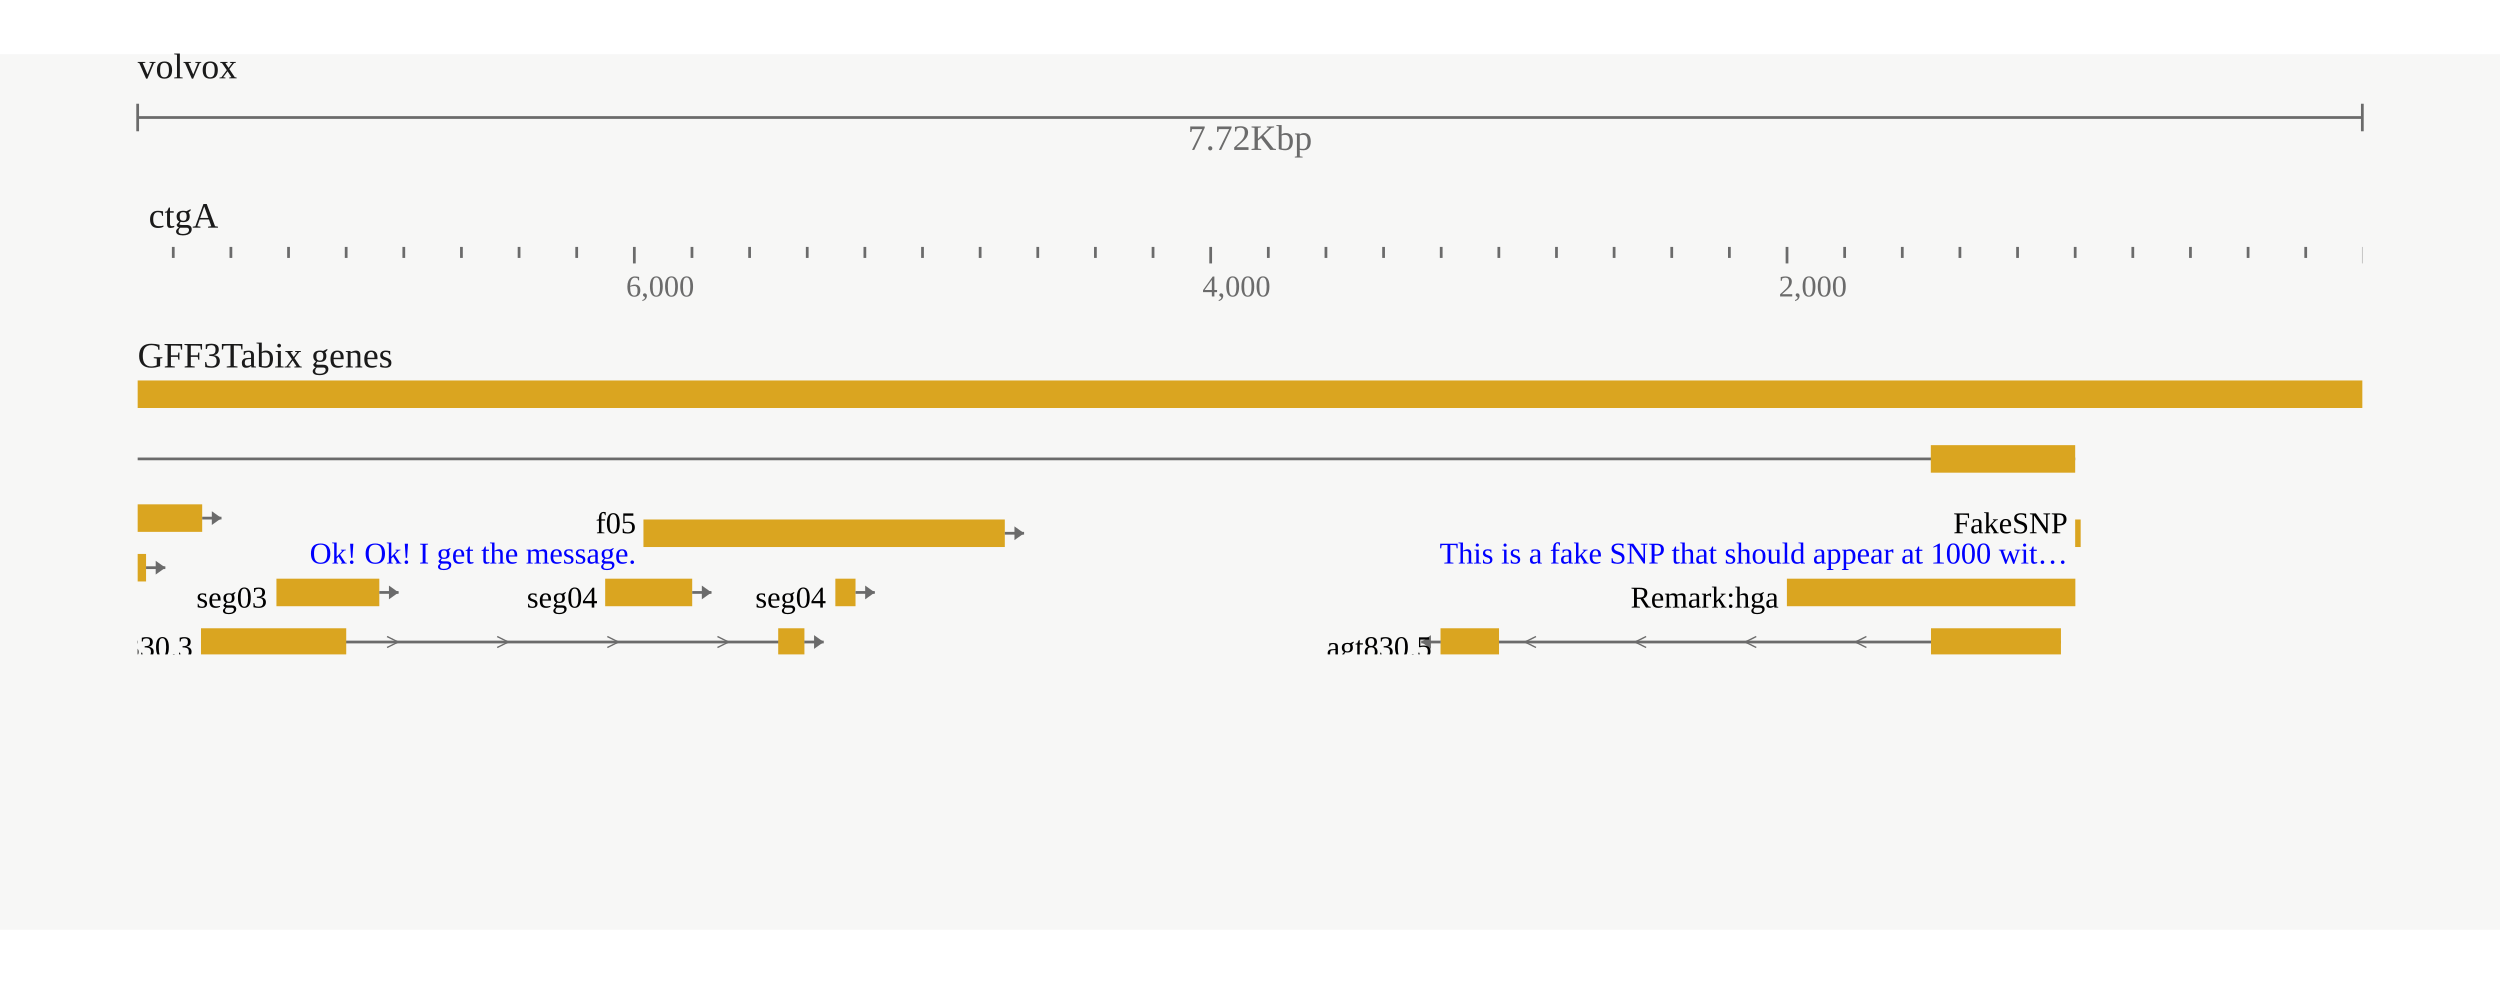
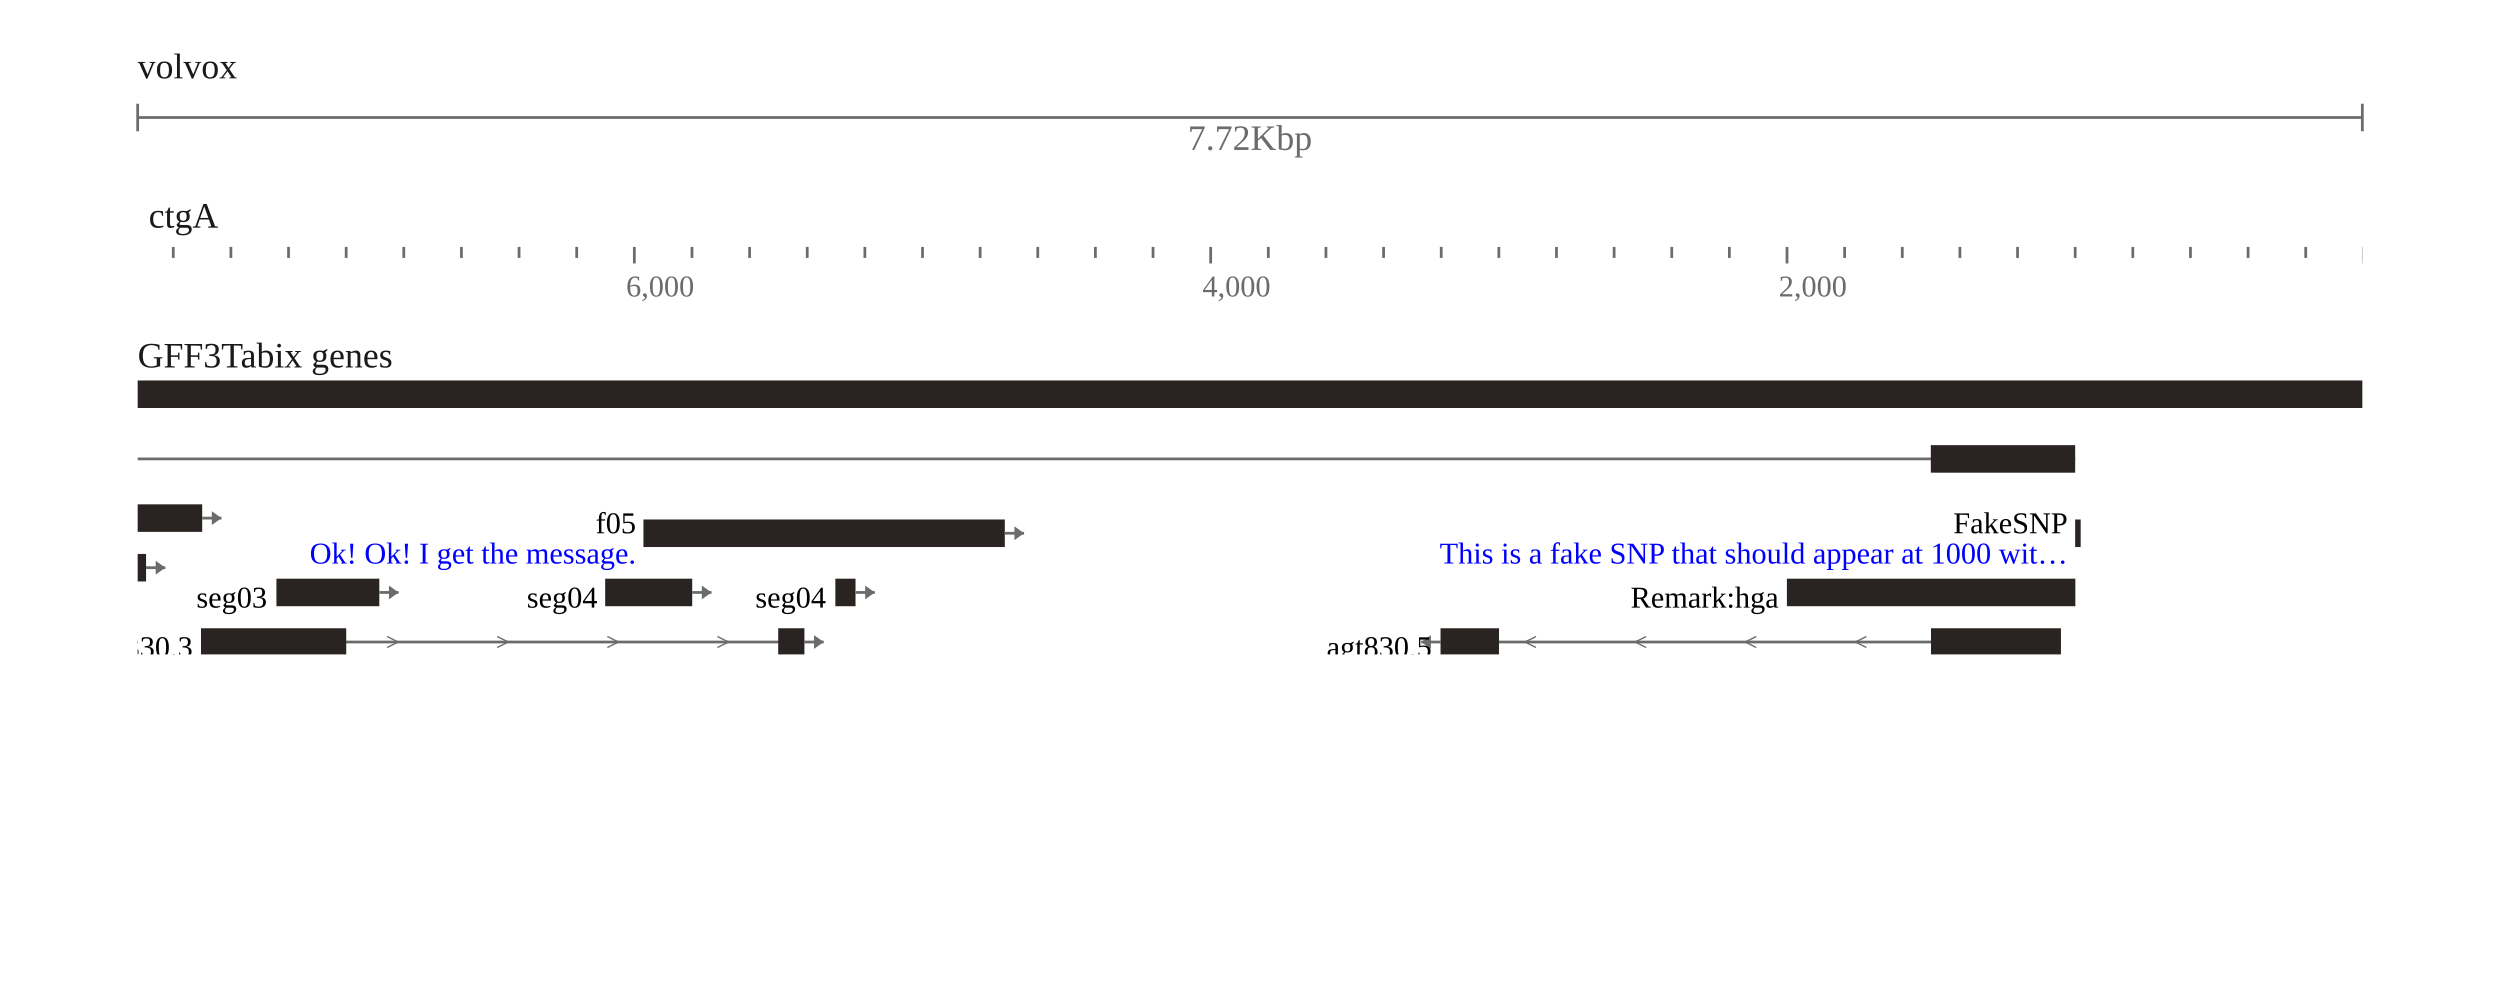
<svg xmlns="http://www.w3.org/2000/svg" width="808" height="318" viewBox="0,0,908,318">
-   <rect width="908" height="318" fill="#f7f7f6" />
  <g transform="translate(50 0)">
    <g transform="translate(0)">
      <g id="header">
        <text x="0" y="0" dominant-baseline="hanging" font-size="13" fill="#1a1a1a">volvox</text>
        <g transform="translate(0 13)">
          <line x1="0" x2="808" y1="10" y2="10" stroke="#6b6b6b" />
          <line x1="0" x2="0" y1="5" y2="15" stroke="#6b6b6b" />
          <line x1="808" x2="808" y1="5" y2="15" stroke="#6b6b6b" />
          <text x="404" y="13" text-anchor="middle" dominant-baseline="hanging" font-size="13" fill="#6b6b6b">7.72Kbp</text>
        </g>
        <g transform="translate(0 50)">
          <g>
            <defs>
              <clipPath id="clip-{volvox}ctgA:3.534653465343581..7722.534653465344[rev]-0-reversed">
                <rect x="0" y="0" width="808" height="100" />
              </clipPath>
            </defs>
            <g transform="translate(0 0)">
              <g clip-path="url(#clip-{volvox}ctgA:3.534653465343581..7722.534653465344[rev]-0-reversed)">
                <text x="4" y="13" font-size="13" fill="#1a1a1a">ctgA</text>
                <g transform="translate(0 20)">
                  <line x1="829.303" x2="829.303" y1="0" y2="4" stroke-width="1" stroke="#6b6b6b" />
                  <line x1="808.37" x2="808.37" y1="0" y2="6" stroke-width="1" stroke="#6b6b6b" />
                  <line x1="787.437" x2="787.437" y1="0" y2="4" stroke-width="1" stroke="#6b6b6b" />
                  <line x1="766.505" x2="766.505" y1="0" y2="4" stroke-width="1" stroke="#6b6b6b" />
                  <line x1="745.572" x2="745.572" y1="0" y2="4" stroke-width="1" stroke="#6b6b6b" />
                  <line x1="724.639" x2="724.639" y1="0" y2="4" stroke-width="1" stroke="#6b6b6b" />
                  <line x1="703.707" x2="703.707" y1="0" y2="4" stroke-width="1" stroke="#6b6b6b" />
                  <line x1="682.774" x2="682.774" y1="0" y2="4" stroke-width="1" stroke="#6b6b6b" />
                  <line x1="661.841" x2="661.841" y1="0" y2="4" stroke-width="1" stroke="#6b6b6b" />
                  <line x1="640.909" x2="640.909" y1="0" y2="4" stroke-width="1" stroke="#6b6b6b" />
                  <line x1="619.976" x2="619.976" y1="0" y2="4" stroke-width="1" stroke="#6b6b6b" />
                  <line x1="599.044" x2="599.044" y1="0" y2="6" stroke-width="1" stroke="#6b6b6b" />
                  <line x1="578.111" x2="578.111" y1="0" y2="4" stroke-width="1" stroke="#6b6b6b" />
                  <line x1="557.178" x2="557.178" y1="0" y2="4" stroke-width="1" stroke="#6b6b6b" />
                  <line x1="536.246" x2="536.246" y1="0" y2="4" stroke-width="1" stroke="#6b6b6b" />
                  <line x1="515.313" x2="515.313" y1="0" y2="4" stroke-width="1" stroke="#6b6b6b" />
                  <line x1="494.38" x2="494.38" y1="0" y2="4" stroke-width="1" stroke="#6b6b6b" />
                  <line x1="473.448" x2="473.448" y1="0" y2="4" stroke-width="1" stroke="#6b6b6b" />
                  <line x1="452.515" x2="452.515" y1="0" y2="4" stroke-width="1" stroke="#6b6b6b" />
                  <line x1="431.582" x2="431.582" y1="0" y2="4" stroke-width="1" stroke="#6b6b6b" />
                  <line x1="410.65" x2="410.65" y1="0" y2="4" stroke-width="1" stroke="#6b6b6b" />
                  <line x1="389.717" x2="389.717" y1="0" y2="6" stroke-width="1" stroke="#6b6b6b" />
                  <line x1="368.784" x2="368.784" y1="0" y2="4" stroke-width="1" stroke="#6b6b6b" />
                  <line x1="347.852" x2="347.852" y1="0" y2="4" stroke-width="1" stroke="#6b6b6b" />
                  <line x1="326.919" x2="326.919" y1="0" y2="4" stroke-width="1" stroke="#6b6b6b" />
                  <line x1="305.987" x2="305.987" y1="0" y2="4" stroke-width="1" stroke="#6b6b6b" />
                  <line x1="285.054" x2="285.054" y1="0" y2="4" stroke-width="1" stroke="#6b6b6b" />
                  <line x1="264.121" x2="264.121" y1="0" y2="4" stroke-width="1" stroke="#6b6b6b" />
                  <line x1="243.189" x2="243.189" y1="0" y2="4" stroke-width="1" stroke="#6b6b6b" />
                  <line x1="222.256" x2="222.256" y1="0" y2="4" stroke-width="1" stroke="#6b6b6b" />
                  <line x1="201.323" x2="201.323" y1="0" y2="4" stroke-width="1" stroke="#6b6b6b" />
                  <line x1="180.391" x2="180.391" y1="0" y2="6" stroke-width="1" stroke="#6b6b6b" />
                  <line x1="159.458" x2="159.458" y1="0" y2="4" stroke-width="1" stroke="#6b6b6b" />
                  <line x1="138.525" x2="138.525" y1="0" y2="4" stroke-width="1" stroke="#6b6b6b" />
                  <line x1="117.593" x2="117.593" y1="0" y2="4" stroke-width="1" stroke="#6b6b6b" />
                  <line x1="96.66" x2="96.66" y1="0" y2="4" stroke-width="1" stroke="#6b6b6b" />
                  <line x1="75.727" x2="75.727" y1="0" y2="4" stroke-width="1" stroke="#6b6b6b" />
                  <line x1="54.795" x2="54.795" y1="0" y2="4" stroke-width="1" stroke="#6b6b6b" />
                  <line x1="33.862" x2="33.862" y1="0" y2="4" stroke-width="1" stroke="#6b6b6b" />
                  <line x1="12.93" x2="12.93" y1="0" y2="4" stroke-width="1" stroke="#6b6b6b" />
                  <line x1="-8.003" x2="-8.003" y1="0" y2="4" stroke-width="1" stroke="#6b6b6b" />
                  <line x1="-28.936" x2="-28.936" y1="0" y2="6" stroke-width="1" stroke="#6b6b6b" />
                  <text x="596.044" y="18" font-size="11" fill="#6b6b6b">2,000</text>
                  <text x="386.717" y="18" font-size="11" fill="#6b6b6b">4,000</text>
                  <text x="177.391" y="18" font-size="11" fill="#6b6b6b">6,000</text>
                </g>
              </g>
            </g>
          </g>
        </g>
      </g>
    </g>
    <g transform="translate(0 100)">
      <g transform="translate(0 0)">
        <g transform="translate(0 18)">
          <defs>
            <clipPath id="clip-jest">
              <rect x="0" y="0" width="808" height="100" />
            </clipPath>
          </defs>
          <g transform="translate(0 0)">
            <g clip-path="url(#clip-jest)">
              <g>
                <defs />
                <g>
                  <g>
-                     <rect fill="goldenrod" stroke="none" x="0" y="0.5" width="808.265" height="10" />
+                     <rect fill="#292421" stroke="none" x="0" y="0.5" width="808.265" height="10" />
                    <path fill="none" stroke="#6b6b6b" paint-order="fill stroke markers" d=" M -1285 29 L 703.706 29" stroke-miterlimit="10" />
-                     <rect fill="goldenrod" stroke="none" x="651.269" y="24" width="52.436" height="10" />
-                     <rect fill="goldenrod" stroke="none" x="703.7" y="51" width="2" height="10" />
-                     <rect fill="goldenrod" stroke="none" x="599" y="72.5" width="104.768" height="10" />
+                     <rect fill="#292421" stroke="none" x="651.269" y="24" width="52.436" height="10" />
+                     <rect fill="#292421" stroke="none" x="703.7" y="51" width="2" height="10" />
+                     <rect fill="#292421" stroke="none" x="599" y="72.5" width="104.768" height="10" />
                    <path fill="none" stroke="#6b6b6b" paint-order="fill stroke markers" d=" M 473.2 95.5 L 698.54 95.5" stroke-miterlimit="10" />
                    <path fill="none" stroke="#6b6b6b" paint-order="fill stroke markers" d=" M 507.87 93.5 L 503.87 95.5 L 507.87 97.5 M 547.87 93.5 L 543.87 95.5 L 547.87 97.5 M 587.87 93.5 L 583.87 95.5 L 587.87 97.5 M 627.87 93.5 L 623.87 95.5 L 627.87 97.5 M 667.87 93.5 L 663.87 95.5 L 667.87 97.5" stroke-miterlimit="10" stroke-width="0.5" />
-                     <rect fill="goldenrod" stroke="none" x="651.337" y="90.5" width="47.203" height="10" />
-                     <rect fill="goldenrod" stroke="none" x="473.2" y="90.5" width="21.247" height="10" />
+                     <rect fill="#292421" stroke="none" x="651.337" y="90.5" width="47.203" height="10" />
+                     <rect fill="#292421" stroke="none" x="473.2" y="90.5" width="21.247" height="10" />
                    <path fill="none" stroke="#6b6b6b" paint-order="fill stroke markers" d=" M 473.2 95.5 L 466.2 95.5" stroke-miterlimit="10" />
                    <path fill="#6b6b6b" stroke="none" paint-order="stroke fill markers" d=" M 469.7 93 L 469.7 98 L 466.2 95.5 Z" />
                    <path fill="none" stroke="#6b6b6b" paint-order="fill stroke markers" d=" M 44.3 113.5 L 698.55 113.5" stroke-miterlimit="10" />
                    <path fill="none" stroke="#6b6b6b" paint-order="fill stroke markers" d=" M 73.425 111.5 L 69.425 113.5 L 73.425 115.5 M 113.425 111.5 L 109.425 113.5 L 113.425 115.5 M 153.425 111.5 L 149.425 113.5 L 153.425 115.5 M 193.425 111.5 L 189.425 113.5 L 193.425 115.5 M 233.425 111.5 L 229.425 113.5 L 233.425 115.5 M 273.425 111.5 L 269.425 113.5 L 273.425 115.5 M 313.425 111.5 L 309.425 113.5 L 313.425 115.5 M 353.425 111.5 L 349.425 113.5 L 353.425 115.5 M 393.425 111.5 L 389.425 113.5 L 393.425 115.5 M 433.425 111.5 L 429.425 113.5 L 433.425 115.5 M 473.425 111.5 L 469.425 113.5 L 473.425 115.5 M 513.425 111.5 L 509.425 113.5 L 513.425 115.5 M 553.425 111.5 L 549.425 113.5 L 553.425 115.5 M 593.425 111.5 L 589.425 113.5 L 593.425 115.5 M 633.425 111.5 L 629.425 113.5 L 633.425 115.5 M 673.425 111.5 L 669.425 113.5 L 673.425 115.5" stroke-miterlimit="10" stroke-width="0.5" />
-                     <rect fill="goldenrod" stroke="none" x="651.347" y="108.5" width="47.203" height="10" />
-                     <rect fill="goldenrod" stroke="none" x="232.694" y="108.5" width="52.436" height="10" />
-                     <rect fill="goldenrod" stroke="none" x="44.3" y="108.5" width="31.504" height="10" />
+                     <rect fill="#292421" stroke="none" x="651.347" y="108.5" width="47.203" height="10" />
+                     <rect fill="#292421" stroke="none" x="232.694" y="108.5" width="52.436" height="10" />
+                     <rect fill="#292421" stroke="none" x="44.3" y="108.5" width="31.504" height="10" />
                    <path fill="none" stroke="#6b6b6b" paint-order="fill stroke markers" d=" M 44.3 113.5 L 37.3 113.5" stroke-miterlimit="10" />
                    <path fill="#6b6b6b" stroke="none" paint-order="stroke fill markers" d=" M 40.8 111 L 40.8 116 L 37.3 113.5 Z" />
                    <path fill="none" stroke="#6b6b6b" paint-order="fill stroke markers" d=" M -133.7 131 L 698.477 131" stroke-miterlimit="10" />
                    <path fill="none" stroke="#6b6b6b" paint-order="fill stroke markers" d=" M 24.389 129 L 20.389 131 L 24.389 133 M 64.389 129 L 60.389 131 L 64.389 133 M 104.389 129 L 100.389 131 L 104.389 133 M 144.389 129 L 140.389 131 L 144.389 133 M 184.389 129 L 180.389 131 L 184.389 133 M 224.389 129 L 220.389 131 L 224.389 133 M 264.389 129 L 260.389 131 L 264.389 133 M 304.389 129 L 300.389 131 L 304.389 133 M 344.389 129 L 340.389 131 L 344.389 133 M 384.389 129 L 380.389 131 L 384.389 133 M 424.389 129 L 420.389 131 L 424.389 133 M 464.389 129 L 460.389 131 L 464.389 133 M 504.389 129 L 500.389 131 L 504.389 133 M 544.389 129 L 540.389 131 L 544.389 133 M 584.389 129 L 580.389 131 L 584.389 133 M 624.389 129 L 620.389 131 L 624.389 133 M 664.389 129 L 660.389 131 L 664.389 133" stroke-miterlimit="10" stroke-width="0.5" />
                    <rect fill="#357089" stroke="none" x="682.673" y="127.75" width="15.804" height="6.5" />
-                     <rect fill="goldenrod" stroke="none" x="651.274" y="126" width="31.399" height="10" />
-                     <rect fill="goldenrod" stroke="none" x="399.873" y="126" width="94.511" height="10" />
-                     <rect fill="goldenrod" stroke="none" x="232.621" y="126" width="52.436" height="10" />
-                     <rect fill="goldenrod" stroke="none" x="11.991" y="126" width="63.74" height="10" />
+                     <rect fill="#292421" stroke="none" x="651.274" y="126" width="31.399" height="10" />
+                     <rect fill="#292421" stroke="none" x="399.873" y="126" width="94.511" height="10" />
+                     <rect fill="#292421" stroke="none" x="232.621" y="126" width="52.436" height="10" />
+                     <rect fill="#292421" stroke="none" x="11.991" y="126" width="63.74" height="10" />
                    <rect fill="#357089" stroke="none" x="0" y="127.75" width="11.991" height="6.5" />
                    <path fill="none" stroke="#6b6b6b" paint-order="fill stroke markers" d=" M -133.7 131 L -140.7 131" stroke-miterlimit="10" />
                    <path fill="#6b6b6b" stroke="none" paint-order="stroke fill markers" d=" M -137.2 128.5 L -137.2 133.5 L -140.7 131 Z" />
                    <path fill="none" stroke="#6b6b6b" paint-order="fill stroke markers" d=" M -133.7 143 L 698.477 143" stroke-miterlimit="10" />
                    <path fill="none" stroke="#6b6b6b" paint-order="fill stroke markers" d=" M 24.389 141 L 20.389 143 L 24.389 145 M 64.389 141 L 60.389 143 L 64.389 145 M 104.389 141 L 100.389 143 L 104.389 145 M 144.389 141 L 140.389 143 L 144.389 145 M 184.389 141 L 180.389 143 L 184.389 145 M 224.389 141 L 220.389 143 L 224.389 145 M 264.389 141 L 260.389 143 L 264.389 145 M 304.389 141 L 300.389 143 L 304.389 145 M 344.389 141 L 340.389 143 L 344.389 145 M 384.389 141 L 380.389 143 L 384.389 145 M 424.389 141 L 420.389 143 L 424.389 145 M 464.389 141 L 460.389 143 L 464.389 145 M 504.389 141 L 500.389 143 L 504.389 145 M 544.389 141 L 540.389 143 L 544.389 145 M 584.389 141 L 580.389 143 L 584.389 145 M 624.389 141 L 620.389 143 L 624.389 145 M 664.389 141 L 660.389 143 L 664.389 145" stroke-miterlimit="10" stroke-width="0.5" />
                    <rect fill="#357089" stroke="none" x="682.673" y="139.75" width="15.804" height="6.5" />
-                     <rect fill="goldenrod" stroke="none" x="651.274" y="138" width="31.399" height="10" />
-                     <rect fill="goldenrod" stroke="none" x="232.621" y="138" width="52.436" height="10" />
-                     <rect fill="goldenrod" stroke="none" x="11.991" y="138" width="63.74" height="10" />
+                     <rect fill="#292421" stroke="none" x="651.274" y="138" width="31.399" height="10" />
+                     <rect fill="#292421" stroke="none" x="232.621" y="138" width="52.436" height="10" />
+                     <rect fill="#292421" stroke="none" x="11.991" y="138" width="63.74" height="10" />
                    <rect fill="#357089" stroke="none" x="0" y="139.75" width="11.991" height="6.5" />
                    <path fill="none" stroke="#6b6b6b" paint-order="fill stroke markers" d=" M -133.7 143 L -140.7 143" stroke-miterlimit="10" />
                    <path fill="#6b6b6b" stroke="none" paint-order="stroke fill markers" d=" M -137.2 140.5 L -137.2 145.5 L -140.7 143 Z" />
                    <path fill="none" stroke="#6b6b6b" paint-order="fill stroke markers" d=" M -133.7 155 L 672.311 155" stroke-miterlimit="10" />
                    <path fill="none" stroke="#6b6b6b" paint-order="fill stroke markers" d=" M 11.306 153 L 7.306 155 L 11.306 157 M 51.306 153 L 47.306 155 L 51.306 157 M 91.306 153 L 87.306 155 L 91.306 157 M 131.306 153 L 127.306 155 L 131.306 157 M 171.306 153 L 167.306 155 L 171.306 157 M 211.306 153 L 207.306 155 L 211.306 157 M 251.306 153 L 247.306 155 L 251.306 157 M 291.306 153 L 287.306 155 L 291.306 157 M 331.306 153 L 327.306 155 L 331.306 157 M 371.306 153 L 367.306 155 L 371.306 157 M 411.306 153 L 407.306 155 L 411.306 157 M 451.306 153 L 447.306 155 L 451.306 157 M 491.306 153 L 487.306 155 L 491.306 157 M 531.306 153 L 527.306 155 L 531.306 157 M 571.306 153 L 567.306 155 L 571.306 157 M 611.306 153 L 607.306 155 L 611.306 157 M 651.306 153 L 647.306 155 L 651.306 157" stroke-miterlimit="10" stroke-width="0.5" />
                    <rect fill="#357089" stroke="none" x="651.274" y="151.75" width="21.037" height="6.5" />
                    <rect fill="#357089" stroke="none" x="462.88" y="151.75" width="31.504" height="6.5" />
-                     <rect fill="goldenrod" stroke="none" x="399.873" y="150" width="63.007" height="10" />
-                     <rect fill="goldenrod" stroke="none" x="232.621" y="150" width="52.436" height="10" />
-                     <rect fill="goldenrod" stroke="none" x="12.828" y="150" width="62.903" height="10" />
+                     <rect fill="#292421" stroke="none" x="399.873" y="150" width="63.007" height="10" />
+                     <rect fill="#292421" stroke="none" x="232.621" y="150" width="52.436" height="10" />
+                     <rect fill="#292421" stroke="none" x="12.828" y="150" width="62.903" height="10" />
                    <rect fill="#357089" stroke="none" x="0" y="151.75" width="12.828" height="6.5" />
                    <path fill="none" stroke="#6b6b6b" paint-order="fill stroke markers" d=" M -133.7 155 L -140.7 155" stroke-miterlimit="10" />
                    <path fill="#6b6b6b" stroke="none" paint-order="stroke fill markers" d=" M -137.2 152.5 L -137.2 157.5 L -140.7 155 Z" />
-                     <rect fill="goldenrod" stroke="none" x="599" y="165.5" width="94.302" height="10" />
+                     <rect fill="#292421" stroke="none" x="599" y="165.5" width="94.302" height="10" />
                    <path fill="none" stroke="#6b6b6b" paint-order="fill stroke markers" d=" M 599 170.5 L 592 170.5" stroke-miterlimit="10" />
                    <path fill="#6b6b6b" stroke="none" paint-order="stroke fill markers" d=" M 595.5 168 L 595.5 173 L 592 170.5 Z" />
                    <path fill="none" stroke="#6b6b6b" paint-order="fill stroke markers" d=" M 54.7 188.5 L 688.017 188.5" stroke-miterlimit="10" />
                    <path fill="none" stroke="#6b6b6b" paint-order="fill stroke markers" d=" M 93.359 186.5 L 89.359 188.5 L 93.359 190.5 M 133.359 186.5 L 129.359 188.5 L 133.359 190.5 M 173.359 186.5 L 169.359 188.5 L 173.359 190.5 M 213.359 186.5 L 209.359 188.5 L 213.359 190.5 M 253.359 186.5 L 249.359 188.5 L 253.359 190.5 M 293.359 186.5 L 289.359 188.5 L 293.359 190.5 M 333.359 186.5 L 329.359 188.5 L 333.359 190.5 M 373.359 186.5 L 369.359 188.5 L 373.359 190.5 M 413.359 186.5 L 409.359 188.5 L 413.359 190.5 M 453.359 186.5 L 449.359 188.5 L 453.359 190.5 M 493.359 186.5 L 489.359 188.5 L 493.359 190.5 M 533.359 186.5 L 529.359 188.5 L 533.359 190.5 M 573.359 186.5 L 569.359 188.5 L 573.359 190.5 M 613.359 186.5 L 609.359 188.5 L 613.359 190.5 M 653.359 186.5 L 649.359 188.5 L 653.359 190.5" stroke-miterlimit="10" stroke-width="0.5" />
-                     <rect fill="goldenrod" stroke="none" x="651.28" y="183.5" width="36.737" height="10" />
-                     <rect fill="goldenrod" stroke="none" x="232.627" y="183.5" width="52.436" height="10" />
-                     <rect fill="goldenrod" stroke="none" x="54.7" y="183.5" width="21.037" height="10" />
+                     <rect fill="#292421" stroke="none" x="651.28" y="183.5" width="36.737" height="10" />
+                     <rect fill="#292421" stroke="none" x="232.627" y="183.5" width="52.436" height="10" />
+                     <rect fill="#292421" stroke="none" x="54.7" y="183.5" width="21.037" height="10" />
                    <path fill="none" stroke="#6b6b6b" paint-order="fill stroke markers" d=" M 54.7 188.5 L 47.7 188.5" stroke-miterlimit="10" />
                    <path fill="#6b6b6b" stroke="none" paint-order="stroke fill markers" d=" M 51.2 186 L 51.2 191 L 47.7 188.5 Z" />
-                     <rect fill="goldenrod" stroke="none" x="609.5" y="201.5" width="73.369" height="10" />
+                     <rect fill="#292421" stroke="none" x="609.5" y="201.5" width="73.369" height="10" />
                    <path fill="none" stroke="#6b6b6b" paint-order="fill stroke markers" d=" M 609.5 206.5 L 602.5 206.5" stroke-miterlimit="10" />
                    <path fill="#6b6b6b" stroke="none" paint-order="stroke fill markers" d=" M 606 204 L 606 209 L 602.5 206.5 Z" />
-                     <rect fill="goldenrod" stroke="none" x="494.3" y="219.5" width="146.633" height="10" />
+                     <rect fill="#292421" stroke="none" x="494.3" y="219.5" width="146.633" height="10" />
                    <path fill="none" stroke="#6b6b6b" paint-order="fill stroke markers" d=" M 640.933 224.5 L 647.933 224.5" stroke-miterlimit="10" />
                    <path fill="#6b6b6b" stroke="none" paint-order="stroke fill markers" d=" M 644.433 222 L 644.433 227 L 647.933 224.5 Z" />
-                     <rect fill="goldenrod" stroke="none" x="600.7" y="243" width="34.12" height="10" />
+                     <rect fill="#292421" stroke="none" x="600.7" y="243" width="34.12" height="10" />
                    <path fill="none" stroke="#6b6b6b" paint-order="fill stroke markers" d=" M 600.7 248 L 593.7 248" stroke-miterlimit="10" />
                    <path fill="#6b6b6b" stroke="none" paint-order="stroke fill markers" d=" M 597.2 245.5 L 597.2 250.5 L 593.7 248 Z" />
-                     <rect fill="goldenrod" stroke="none" x="504.8" y="264.5" width="115.234" height="10" />
+                     <rect fill="#292421" stroke="none" x="504.8" y="264.5" width="115.234" height="10" />
                    <path fill="none" stroke="#6b6b6b" paint-order="fill stroke markers" d=" M 620.034 269.5 L 627.034 269.5" stroke-miterlimit="10" />
                    <path fill="#6b6b6b" stroke="none" paint-order="stroke fill markers" d=" M 623.534 267 L 623.534 272 L 627.034 269.5 Z" />
-                     <rect fill="goldenrod" stroke="none" x="166.7" y="288" width="326.235" height="10" />
+                     <rect fill="#292421" stroke="none" x="166.7" y="288" width="326.235" height="10" />
                    <path fill="none" stroke="#6b6b6b" paint-order="fill stroke markers" d=" M 166.7 293 L 159.7 293" stroke-miterlimit="10" />
                    <path fill="#6b6b6b" stroke="none" paint-order="stroke fill markers" d=" M 163.2 290.5 L 163.2 295.5 L 159.7 293 Z" />
-                     <rect fill="goldenrod" stroke="none" x="183.7" y="51" width="131.248" height="10" />
+                     <rect fill="#292421" stroke="none" x="183.7" y="51" width="131.248" height="10" />
                    <path fill="none" stroke="#6b6b6b" paint-order="fill stroke markers" d=" M 314.948 56 L 321.948 56" stroke-miterlimit="10" />
                    <path fill="#6b6b6b" stroke="none" paint-order="stroke fill markers" d=" M 318.448 53.5 L 318.448 58.5 L 321.948 56 Z" />
-                     <rect fill="goldenrod" stroke="none" x="253.4" y="72.5" width="7.326" height="10" />
+                     <rect fill="#292421" stroke="none" x="253.4" y="72.5" width="7.326" height="10" />
                    <path fill="none" stroke="#6b6b6b" paint-order="fill stroke markers" d=" M 260.726 77.5 L 267.726 77.5" stroke-miterlimit="10" />
                    <path fill="#6b6b6b" stroke="none" paint-order="stroke fill markers" d=" M 264.226 75 L 264.226 80 L 267.726 77.5 Z" />
                    <path fill="none" stroke="#6b6b6b" paint-order="fill stroke markers" d=" M 23 95.5 L 242.165 95.5" stroke-miterlimit="10" />
                    <path fill="none" stroke="#6b6b6b" paint-order="fill stroke markers" d=" M 50.582 93.5 L 54.582 95.5 L 50.582 97.5 M 90.582 93.5 L 94.582 95.5 L 90.582 97.5 M 130.582 93.5 L 134.582 95.5 L 130.582 97.5 M 170.582 93.5 L 174.582 95.5 L 170.582 97.5 M 210.582 93.5 L 214.582 95.5 L 210.582 97.5" stroke-miterlimit="10" stroke-width="0.5" />
-                     <rect fill="goldenrod" stroke="none" x="232.64" y="90.5" width="9.524" height="10" />
-                     <rect fill="goldenrod" stroke="none" x="23" y="90.5" width="52.75" height="10" />
+                     <rect fill="#292421" stroke="none" x="232.64" y="90.5" width="9.524" height="10" />
+                     <rect fill="#292421" stroke="none" x="23" y="90.5" width="52.75" height="10" />
                    <path fill="none" stroke="#6b6b6b" paint-order="fill stroke markers" d=" M 242.165 95.5 L 249.165 95.5" stroke-miterlimit="10" />
                    <path fill="#6b6b6b" stroke="none" paint-order="stroke fill markers" d=" M 245.665 93 L 245.665 98 L 249.165 95.5 Z" />
-                     <rect fill="goldenrod" stroke="none" x="169.8" y="72.5" width="31.608" height="10" />
+                     <rect fill="#292421" stroke="none" x="169.8" y="72.5" width="31.608" height="10" />
                    <path fill="none" stroke="#6b6b6b" paint-order="fill stroke markers" d=" M 201.408 77.5 L 208.408 77.5" stroke-miterlimit="10" />
                    <path fill="#6b6b6b" stroke="none" paint-order="stroke fill markers" d=" M 204.908 75 L 204.908 80 L 208.408 77.5 Z" />
-                     <rect fill="goldenrod" stroke="none" x="91" y="165.5" width="43.226" height="10" />
+                     <rect fill="#292421" stroke="none" x="91" y="165.5" width="43.226" height="10" />
                    <path fill="none" stroke="#6b6b6b" paint-order="fill stroke markers" d=" M 134.226 170.5 L 141.226 170.5" stroke-miterlimit="10" />
                    <path fill="#6b6b6b" stroke="none" paint-order="stroke fill markers" d=" M 137.726 168 L 137.726 173 L 141.226 170.5 Z" />
-                     <rect fill="goldenrod" stroke="none" x="50.4" y="72.5" width="37.365" height="10" />
+                     <rect fill="#292421" stroke="none" x="50.4" y="72.5" width="37.365" height="10" />
                    <path fill="none" stroke="#6b6b6b" paint-order="fill stroke markers" d=" M 87.765 77.5 L 94.765 77.5" stroke-miterlimit="10" />
                    <path fill="#6b6b6b" stroke="none" paint-order="stroke fill markers" d=" M 91.265 75 L 91.265 80 L 94.765 77.5 Z" />
-                     <rect fill="goldenrod" stroke="none" x="53.6" y="201.5" width="11.094" height="10" />
+                     <rect fill="#292421" stroke="none" x="53.6" y="201.5" width="11.094" height="10" />
                    <path fill="none" stroke="#6b6b6b" paint-order="fill stroke markers" d=" M 64.694 206.5 L 71.694 206.5" stroke-miterlimit="10" />
                    <path fill="#6b6b6b" stroke="none" paint-order="stroke fill markers" d=" M 68.194 204 L 68.194 209 L 71.694 206.5 Z" />
-                     <rect fill="goldenrod" stroke="none" x="0" y="165.5" width="32.83" height="10" />
+                     <rect fill="#292421" stroke="none" x="0" y="165.5" width="32.83" height="10" />
                    <path fill="none" stroke="#6b6b6b" paint-order="fill stroke markers" d=" M 32.83 170.5 L 39.83 170.5" stroke-miterlimit="10" />
                    <path fill="#6b6b6b" stroke="none" paint-order="stroke fill markers" d=" M 36.33 168 L 36.33 173 L 39.83 170.5 Z" />
-                     <rect fill="goldenrod" stroke="none" x="0" y="45.5" width="23.436" height="10" />
+                     <rect fill="#292421" stroke="none" x="0" y="45.5" width="23.436" height="10" />
                    <path fill="none" stroke="#6b6b6b" paint-order="fill stroke markers" d=" M 23.436 50.5 L 30.436 50.5" stroke-miterlimit="10" />
                    <path fill="#6b6b6b" stroke="none" paint-order="stroke fill markers" d=" M 26.936 48 L 26.936 53 L 30.436 50.5 Z" />
-                     <rect fill="goldenrod" stroke="none" x="0" y="63.5" width="3.052" height="10" />
+                     <rect fill="#292421" stroke="none" x="0" y="63.5" width="3.052" height="10" />
                    <path fill="none" stroke="#6b6b6b" paint-order="fill stroke markers" d=" M 3.052 68.5 L 10.052 68.5" stroke-miterlimit="10" />
                    <path fill="#6b6b6b" stroke="none" paint-order="stroke fill markers" d=" M 6.552 66 L 6.552 71 L 10.052 68.5 Z" />
                  </g>
                </g>
              </g>
            </g>
          </g>
          <defs>
            <clipPath id="clip-jest-labels">
              <rect x="0" y="0" width="808" height="100" />
            </clipPath>
          </defs>
          <g clip-path="url(#clip-jest-labels)">
            <g transform="translate(701, 45)">
              <text x="0" y="11" font-size="11" fill="black" text-anchor="end" style="pointer-events: none;">FakeSNP</text>
            </g>
            <g transform="translate(701, 56)">
              <text x="0" y="11" font-size="11" fill="blue" text-anchor="end" style="pointer-events: none;">This is a fake SNP that should appear at 1000 wit…</text>
            </g>
            <g transform="translate(596, 72)">
              <text x="0" y="11" font-size="11" fill="black" text-anchor="end" style="pointer-events: none;">Remark:hga</text>
            </g>
            <g transform="translate(470, 90)">
              <text x="0" y="11" font-size="11" fill="black" text-anchor="end" style="pointer-events: none;">agt830.5</text>
            </g>
            <g transform="translate(41, 108)">
              <text x="0" y="11" font-size="11" fill="black" text-anchor="end" style="pointer-events: none;">agt221.5</text>
            </g>
            <g transform="translate(596, 165)">
              <text x="0" y="11" font-size="11" fill="black" text-anchor="end" style="pointer-events: none;">Gene:hga</text>
            </g>
            <g transform="translate(52, 183)">
              <text x="0" y="11" font-size="11" fill="black" text-anchor="end" style="pointer-events: none;">agt767.5</text>
            </g>
            <g transform="translate(606, 201)">
              <text x="0" y="11" font-size="11" fill="black" text-anchor="end" style="pointer-events: none;">Protein:HGA</text>
            </g>
            <g transform="translate(491, 219)">
              <text x="0" y="11" font-size="11" fill="black" text-anchor="end" style="pointer-events: none;">Gene:hgb</text>
            </g>
            <g transform="translate(598, 237)">
              <text x="0" y="11" font-size="11" fill="black" text-anchor="end" style="pointer-events: none;">f07</text>
            </g>
            <g transform="translate(598, 248)">
              <text x="0" y="11" font-size="11" fill="blue" text-anchor="end" style="pointer-events: none;">This is an example</text>
            </g>
            <g transform="translate(502, 264)">
              <text x="0" y="11" font-size="11" fill="black" text-anchor="end" style="pointer-events: none;">Protein:HGB</text>
            </g>
            <g transform="translate(164, 282)">
              <text x="0" y="11" font-size="11" fill="black" text-anchor="end" style="pointer-events: none;">f06</text>
            </g>
            <g transform="translate(164, 293)">
              <text x="0" y="11" font-size="11" fill="blue" text-anchor="end" style="pointer-events: none;">This is another example</text>
            </g>
            <g transform="translate(181, 45)">
              <text x="0" y="11" font-size="11" fill="black" text-anchor="end" style="pointer-events: none;">f05</text>
            </g>
            <g transform="translate(181, 56)">
              <text x="0" y="11" font-size="11" fill="blue" text-anchor="end" style="pointer-events: none;">Ok! Ok! I get the message.</text>
            </g>
            <g transform="translate(250, 72)">
              <text x="0" y="11" font-size="11" fill="black" text-anchor="end" style="pointer-events: none;">seg04</text>
            </g>
            <g transform="translate(20, 90)">
              <text x="0" y="11" font-size="11" fill="black" text-anchor="end" style="pointer-events: none;">agt830.3</text>
            </g>
            <g transform="translate(167, 72)">
              <text x="0" y="11" font-size="11" fill="black" text-anchor="end" style="pointer-events: none;">seg04</text>
            </g>
            <g transform="translate(88, 165)">
              <text x="0" y="11" font-size="11" fill="black" text-anchor="end" style="pointer-events: none;">seg04</text>
            </g>
            <g transform="translate(47, 72)">
              <text x="0" y="11" font-size="11" fill="black" text-anchor="end" style="pointer-events: none;">seg03</text>
            </g>
            <g transform="translate(51, 201)">
              <text x="0" y="11" font-size="11" fill="black" text-anchor="end" style="pointer-events: none;">seg04</text>
            </g>
          </g>
        </g>
        <g>
          <text x="0" y="5" fill="#1a1a1a" font-size="13" dominant-baseline="hanging">GFF3Tabix genes</text>
        </g>
      </g>
    </g>
  </g>
</svg>
